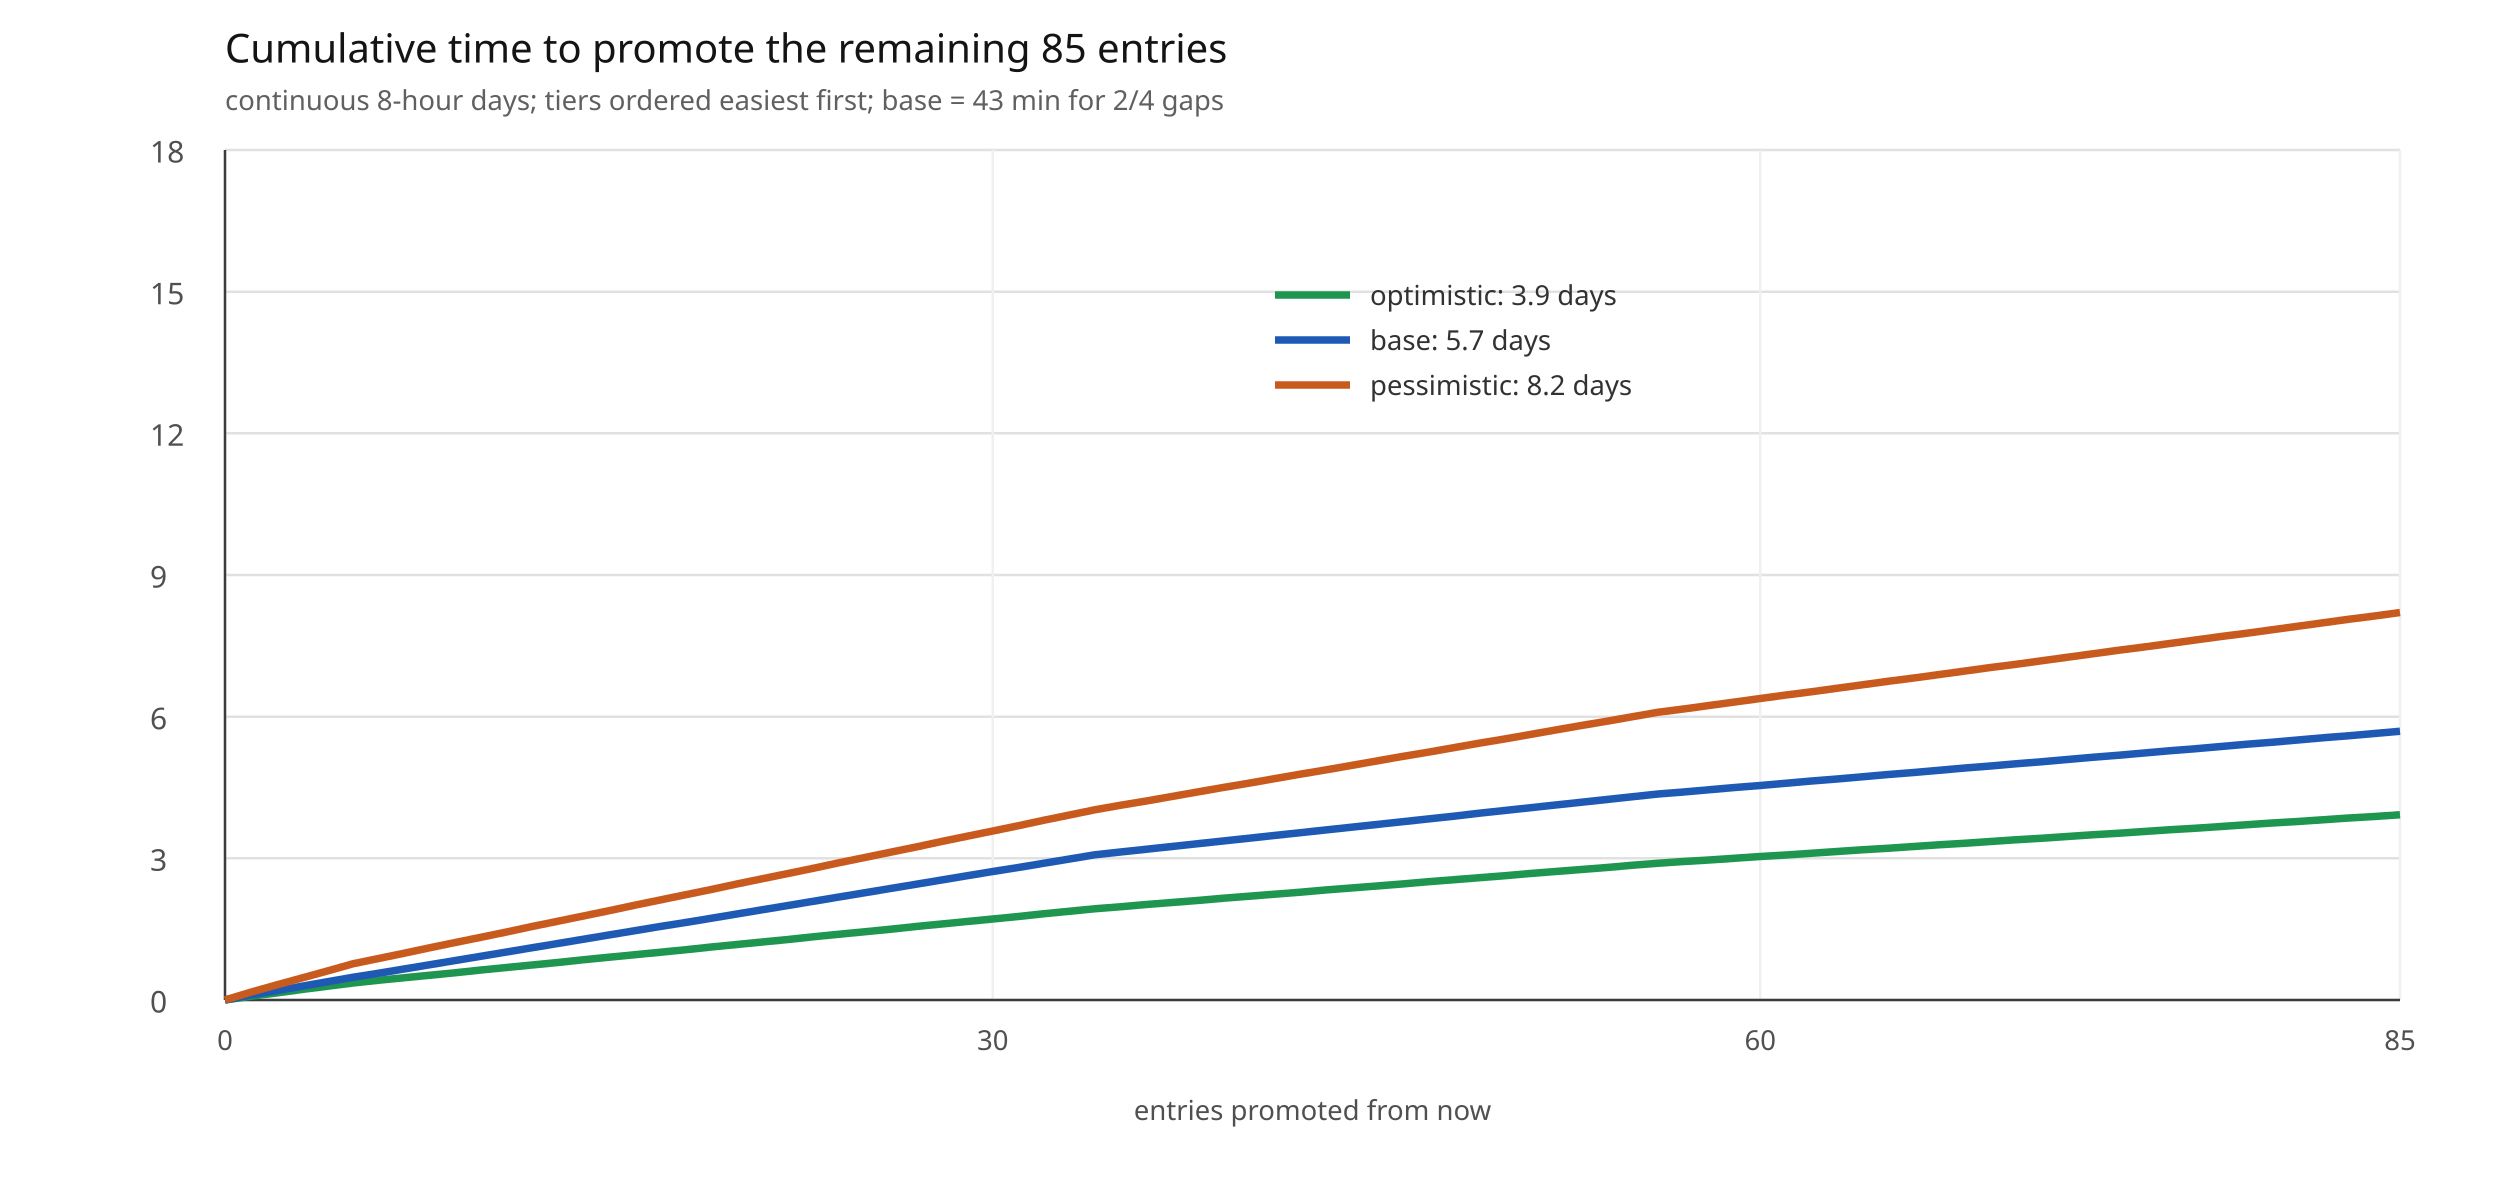
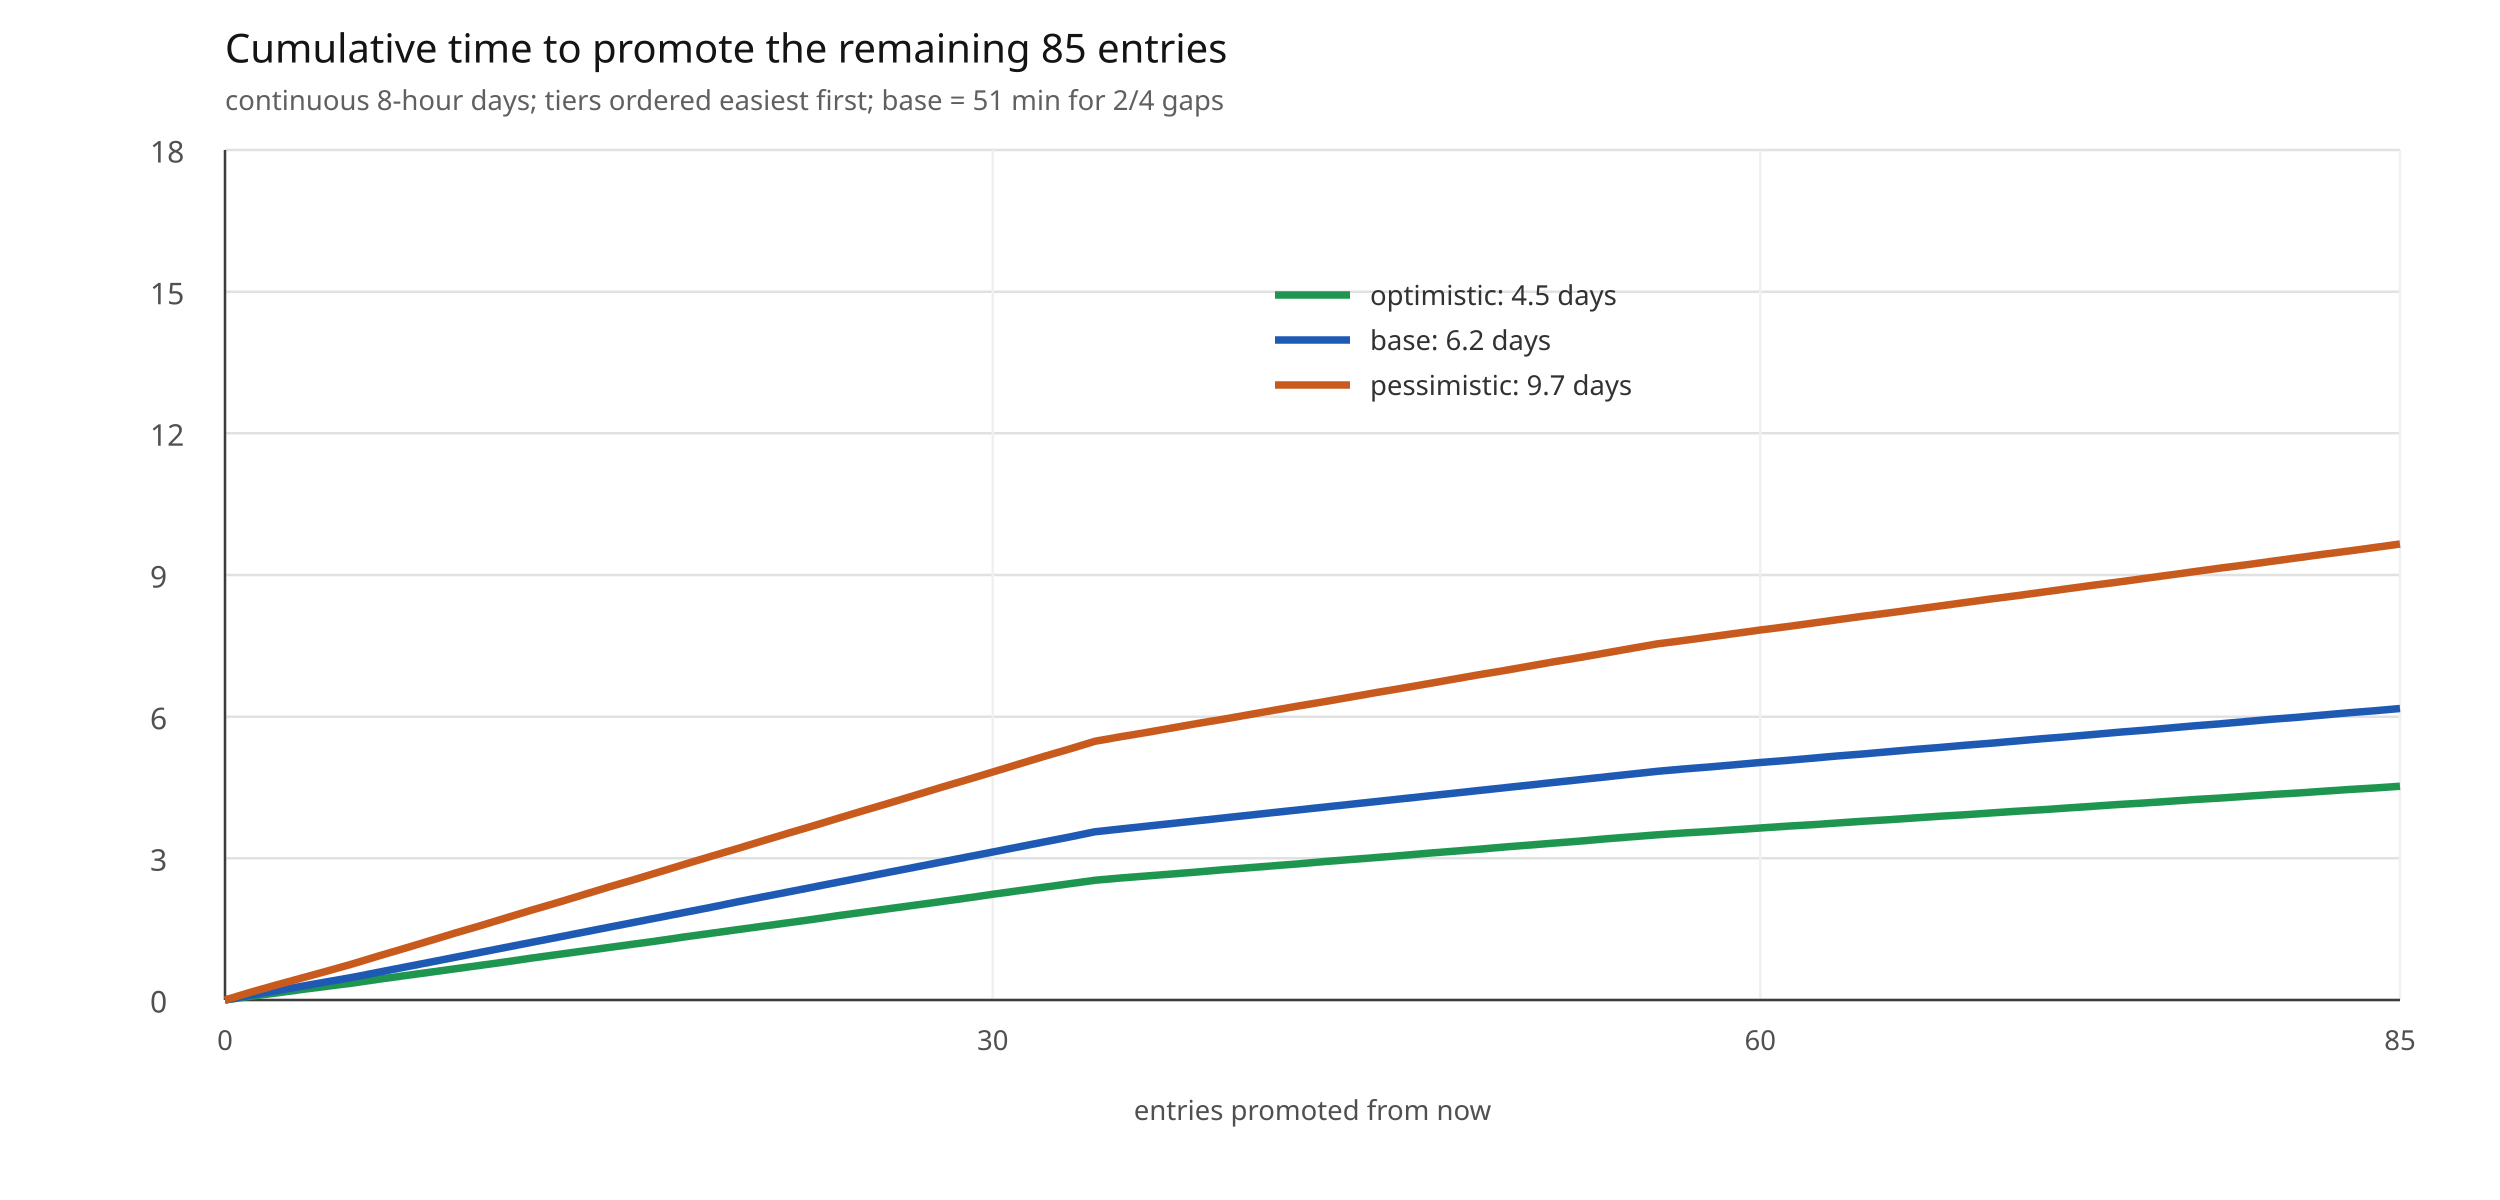
<svg xmlns="http://www.w3.org/2000/svg" width="1000" height="480" viewBox="0 0 1000 480">
  <rect width="100%" height="100%" fill="white" />
  <line x1="90" y1="400.0" x2="960" y2="400.0" stroke="#e1e1e1" />
  <text x="60" y="405.0" font-family="Verdana" font-size="12" fill="#505050">0</text>
  <line x1="90" y1="343.3" x2="960" y2="343.3" stroke="#e1e1e1" />
  <text x="60" y="348.3" font-family="Verdana" font-size="12" fill="#505050">3</text>
  <line x1="90" y1="286.7" x2="960" y2="286.7" stroke="#e1e1e1" />
  <text x="60" y="291.7" font-family="Verdana" font-size="12" fill="#505050">6</text>
  <line x1="90" y1="230.0" x2="960" y2="230.0" stroke="#e1e1e1" />
  <text x="60" y="235.0" font-family="Verdana" font-size="12" fill="#505050">9</text>
  <line x1="90" y1="173.3" x2="960" y2="173.3" stroke="#e1e1e1" />
  <text x="60" y="178.3" font-family="Verdana" font-size="12" fill="#505050">12</text>
  <line x1="90" y1="116.7" x2="960" y2="116.7" stroke="#e1e1e1" />
  <text x="60" y="121.7" font-family="Verdana" font-size="12" fill="#505050">15</text>
  <line x1="90" y1="60.0" x2="960" y2="60.0" stroke="#e1e1e1" />
  <text x="60" y="65.0" font-family="Verdana" font-size="12" fill="#505050">18</text>
  <line x1="90.0" y1="60" x2="90.0" y2="400" stroke="#f0f0f0" />
  <text x="90.0" y="420" text-anchor="middle" font-family="Verdana" font-size="11" fill="#505050">0</text>
  <line x1="397.1" y1="60" x2="397.1" y2="400" stroke="#f0f0f0" />
  <text x="397.1" y="420" text-anchor="middle" font-family="Verdana" font-size="11" fill="#505050">30</text>
  <line x1="704.1" y1="60" x2="704.1" y2="400" stroke="#f0f0f0" />
  <text x="704.1" y="420" text-anchor="middle" font-family="Verdana" font-size="11" fill="#505050">60</text>
  <line x1="1011.2" y1="60" x2="1011.2" y2="400" stroke="#f0f0f0" />
  <text x="1011.2" y="420" text-anchor="middle" font-family="Verdana" font-size="11" fill="#505050">90</text>
  <line x1="960.0" y1="60" x2="960.0" y2="400" stroke="#f0f0f0" />
  <text x="960.0" y="420" text-anchor="middle" font-family="Verdana" font-size="11" fill="#505050">85</text>
  <line x1="90" y1="60" x2="90" y2="400" stroke="#3c3c3c" />
  <line x1="90" y1="400" x2="960" y2="400" stroke="#3c3c3c" />
-   <polyline points="90.0,400.0 100.2,398.5 110.5,397.2 120.7,395.8 130.9,394.5 141.2,393.2 151.4,392.1 161.6,391.1 171.9,390.1 182.1,389.1 192.4,388.0 202.6,387.0 212.8,386.0 223.1,385.0 233.3,383.9 243.5,382.9 253.8,381.9 264.0,380.9 274.2,379.9 284.5,378.8 294.7,377.8 304.9,376.8 315.2,375.8 325.4,374.7 335.6,373.7 345.9,372.7 356.1,371.7 366.4,370.6 376.6,369.6 386.8,368.6 397.1,367.6 407.3,366.6 417.5,365.5 427.8,364.5 438.0,363.5 448.2,362.7 458.5,361.8 468.7,361.0 478.9,360.2 489.2,359.3 499.4,358.5 509.6,357.7 519.9,356.9 530.1,356.0 540.4,355.2 550.6,354.4 560.8,353.6 571.1,352.7 581.3,351.9 591.5,351.1 601.8,350.3 612.0,349.4 622.2,348.6 632.5,347.8 642.7,347.0 652.9,346.1 663.2,345.3 673.4,344.6 683.6,344.0 693.9,343.3 704.1,342.6 714.4,342.0 724.6,341.3 734.8,340.6 745.1,339.9 755.3,339.3 765.5,338.6 775.8,337.9 786.0,337.3 796.2,336.6 806.5,335.9 816.7,335.3 826.9,334.6 837.2,333.9 847.4,333.3 857.6,332.6 867.9,331.9 878.1,331.3 888.4,330.6 898.6,329.9 908.8,329.2 919.1,328.6 929.3,327.9 939.5,327.2 949.8,326.6 960.0,325.9" fill="none" stroke="#1e9650" stroke-width="3" />
+   <polyline points="90.0,400.0 100.2,398.5 110.5,397.2 120.7,395.8 130.9,394.5 141.2,393.2 151.4,391.7 161.6,390.3 171.9,388.9 182.1,387.5 192.4,386.1 202.6,384.7 212.8,383.2 223.1,381.8 233.3,380.4 243.5,379.0 253.8,377.6 264.0,376.2 274.2,374.7 284.5,373.3 294.7,371.9 304.9,370.5 315.2,369.1 325.4,367.7 335.6,366.2 345.9,364.8 356.1,363.4 366.4,362.0 376.6,360.6 386.8,359.2 397.1,357.7 407.3,356.3 417.5,354.9 427.8,353.5 438.0,352.1 448.2,351.2 458.5,350.4 468.7,349.6 478.9,348.8 489.2,347.9 499.4,347.1 509.6,346.3 519.9,345.5 530.1,344.6 540.4,343.8 550.6,343.0 560.8,342.2 571.1,341.3 581.3,340.5 591.5,339.7 601.8,338.8 612.0,338.0 622.2,337.2 632.5,336.4 642.7,335.5 652.9,334.7 663.2,333.9 673.4,333.2 683.6,332.6 693.9,331.9 704.1,331.2 714.4,330.5 724.6,329.9 734.8,329.2 745.1,328.5 755.3,327.9 765.5,327.2 775.8,326.5 786.0,325.9 796.2,325.2 806.5,324.5 816.7,323.9 826.9,323.2 837.2,322.5 847.4,321.8 857.6,321.2 867.9,320.5 878.1,319.8 888.4,319.2 898.6,318.5 908.8,317.8 919.1,317.2 929.3,316.5 939.5,315.8 949.8,315.2 960.0,314.5" fill="none" stroke="#1e9650" stroke-width="3" />
  <line x1="510" y1="118" x2="540" y2="118" stroke="#1e9650" stroke-width="3" />
-   <text x="548" y="122" font-family="Verdana" font-size="11" fill="#323232">optimistic: 3.9 days</text>
-   <polyline points="90.0,400.0 100.2,398.0 110.5,396.3 120.7,394.5 130.9,392.7 141.2,390.9 151.4,389.3 161.6,387.6 171.9,385.9 182.1,384.2 192.4,382.5 202.6,380.8 212.8,379.1 223.1,377.4 233.3,375.7 243.5,374.0 253.8,372.3 264.0,370.6 274.2,369.0 284.5,367.3 294.7,365.6 304.9,363.9 315.2,362.2 325.4,360.5 335.6,358.8 345.9,357.1 356.1,355.4 366.4,353.7 376.6,352.0 386.8,350.3 397.1,348.6 407.3,347.0 417.5,345.3 427.8,343.6 438.0,341.9 448.2,340.8 458.5,339.7 468.7,338.6 478.9,337.5 489.2,336.4 499.4,335.3 509.6,334.2 519.9,333.1 530.1,332.0 540.4,330.9 550.6,329.8 560.8,328.7 571.1,327.6 581.3,326.5 591.5,325.3 601.8,324.2 612.0,323.1 622.2,322.0 632.5,320.9 642.7,319.8 652.9,318.7 663.2,317.6 673.4,316.8 683.6,315.9 693.9,315.0 704.1,314.2 714.4,313.3 724.6,312.4 734.8,311.6 745.1,310.7 755.3,309.8 765.5,309.0 775.8,308.1 786.0,307.2 796.2,306.4 806.5,305.5 816.7,304.7 826.9,303.8 837.2,302.9 847.4,302.1 857.6,301.2 867.9,300.3 878.1,299.5 888.4,298.6 898.6,297.7 908.8,296.9 919.1,296.0 929.3,295.1 939.5,294.3 949.8,293.4 960.0,292.5" fill="none" stroke="#1e5ab4" stroke-width="3" />
+   <text x="548" y="122" font-family="Verdana" font-size="11" fill="#323232">optimistic: 4.5 days</text>
+   <polyline points="90.0,400.0 100.2,398.0 110.5,396.3 120.7,394.5 130.9,392.7 141.2,390.9 151.4,388.9 161.6,386.9 171.9,384.9 182.1,382.9 192.4,380.9 202.6,378.9 212.8,376.9 223.1,374.9 233.3,372.9 243.5,370.9 253.8,368.9 264.0,366.9 274.2,364.9 284.5,362.9 294.7,360.8 304.9,358.8 315.2,356.8 325.4,354.8 335.6,352.8 345.9,350.8 356.1,348.8 366.4,346.8 376.6,344.8 386.8,342.8 397.1,340.8 407.3,338.8 417.5,336.8 427.8,334.8 438.0,332.7 448.2,331.6 458.5,330.5 468.7,329.4 478.9,328.3 489.2,327.2 499.4,326.1 509.6,325.0 519.9,323.9 530.1,322.8 540.4,321.7 550.6,320.6 560.8,319.5 571.1,318.4 581.3,317.3 591.5,316.2 601.8,315.1 612.0,314.0 622.2,312.9 632.5,311.8 642.7,310.7 652.9,309.6 663.2,308.5 673.4,307.6 683.6,306.8 693.9,305.9 704.1,305.0 714.4,304.2 724.6,303.3 734.8,302.4 745.1,301.6 755.3,300.7 765.5,299.8 775.8,299.0 786.0,298.1 796.2,297.3 806.5,296.4 816.7,295.5 826.9,294.7 837.2,293.8 847.4,292.9 857.6,292.1 867.9,291.2 878.1,290.3 888.4,289.5 898.6,288.6 908.8,287.7 919.1,286.9 929.3,286.0 939.5,285.1 949.8,284.3 960.0,283.4" fill="none" stroke="#1e5ab4" stroke-width="3" />
  <line x1="510" y1="136" x2="540" y2="136" stroke="#1e5ab4" stroke-width="3" />
-   <text x="548" y="140" font-family="Verdana" font-size="11" fill="#323232">base: 5.7 days</text>
-   <polyline points="90.0,400.0 100.2,396.9 110.5,394.0 120.7,391.2 130.9,388.4 141.2,385.5 151.4,383.4 161.6,381.3 171.9,379.1 182.1,377.0 192.4,374.9 202.6,372.8 212.8,370.6 223.1,368.5 233.3,366.4 243.5,364.3 253.8,362.1 264.0,360.0 274.2,357.9 284.5,355.8 294.7,353.6 304.9,351.5 315.2,349.4 325.4,347.3 335.6,345.1 345.9,343.0 356.1,340.9 366.4,338.8 376.6,336.6 386.8,334.5 397.1,332.4 407.3,330.3 417.5,328.1 427.8,326.0 438.0,323.9 448.2,322.1 458.5,320.4 468.7,318.6 478.9,316.8 489.2,315.0 499.4,313.3 509.6,311.5 519.9,309.7 530.1,308.0 540.4,306.2 550.6,304.4 560.8,302.6 571.1,300.9 581.3,299.1 591.5,297.3 601.8,295.6 612.0,293.8 622.2,292.0 632.5,290.2 642.7,288.5 652.9,286.7 663.2,284.9 673.4,283.6 683.6,282.2 693.9,280.8 704.1,279.4 714.4,278.0 724.6,276.7 734.8,275.3 745.1,273.9 755.3,272.5 765.5,271.2 775.8,269.8 786.0,268.4 796.2,267.0 806.5,265.7 816.7,264.3 826.9,262.9 837.2,261.5 847.4,260.1 857.6,258.8 867.9,257.4 878.1,256.0 888.4,254.6 898.6,253.3 908.8,251.9 919.1,250.5 929.3,249.1 939.5,247.7 949.8,246.4 960.0,245.0" fill="none" stroke="#c85a1e" stroke-width="3" />
+   <text x="548" y="140" font-family="Verdana" font-size="11" fill="#323232">base: 6.2 days</text>
+   <polyline points="90.0,400.0 100.2,396.9 110.5,394.0 120.7,391.2 130.9,388.4 141.2,385.5 151.4,382.4 161.6,379.4 171.9,376.3 182.1,373.2 192.4,370.2 202.6,367.1 212.8,364.0 223.1,361.0 233.3,357.9 243.5,354.8 253.8,351.8 264.0,348.7 274.2,345.6 284.5,342.5 294.7,339.5 304.9,336.4 315.2,333.3 325.4,330.3 335.6,327.2 345.9,324.1 356.1,321.1 366.4,318.0 376.6,314.9 386.8,311.9 397.1,308.8 407.3,305.7 417.5,302.6 427.8,299.6 438.0,296.5 448.2,294.7 458.5,293.0 468.7,291.2 478.9,289.4 489.2,287.7 499.4,285.9 509.6,284.1 519.9,282.3 530.1,280.6 540.4,278.8 550.6,277.0 560.8,275.3 571.1,273.5 581.3,271.7 591.5,269.9 601.8,268.2 612.0,266.4 622.2,264.6 632.5,262.9 642.7,261.1 652.9,259.3 663.2,257.5 673.4,256.2 683.6,254.8 693.9,253.4 704.1,252.0 714.4,250.7 724.6,249.3 734.8,247.9 745.1,246.5 755.3,245.2 765.5,243.8 775.8,242.4 786.0,241.0 796.2,239.6 806.5,238.3 816.7,236.9 826.9,235.5 837.2,234.1 847.4,232.8 857.6,231.4 867.9,230.0 878.1,228.6 888.4,227.2 898.6,225.9 908.8,224.5 919.1,223.1 929.3,221.7 939.5,220.4 949.8,219.0 960.0,217.6" fill="none" stroke="#c85a1e" stroke-width="3" />
  <line x1="510" y1="154" x2="540" y2="154" stroke="#c85a1e" stroke-width="3" />
-   <text x="548" y="158" font-family="Verdana" font-size="11" fill="#323232">pessimistic: 8.2 days</text>
+   <text x="548" y="158" font-family="Verdana" font-size="11" fill="#323232">pessimistic: 9.7 days</text>
  <text x="90" y="25" font-family="Verdana" font-size="16" fill="#141414">Cumulative time to promote the remaining 85 entries</text>
-   <text x="90" y="44" font-family="Verdana" font-size="11" fill="#606060">continuous 8-hour days; tiers ordered easiest first; base = 43 min for 2/4 gaps</text>
+   <text x="90" y="44" font-family="Verdana" font-size="11" fill="#606060">continuous 8-hour days; tiers ordered easiest first; base = 51 min for 2/4 gaps</text>
  <text x="525.0" y="448" text-anchor="middle" font-family="Verdana" font-size="11" fill="#505050">entries promoted from now</text>
</svg>
